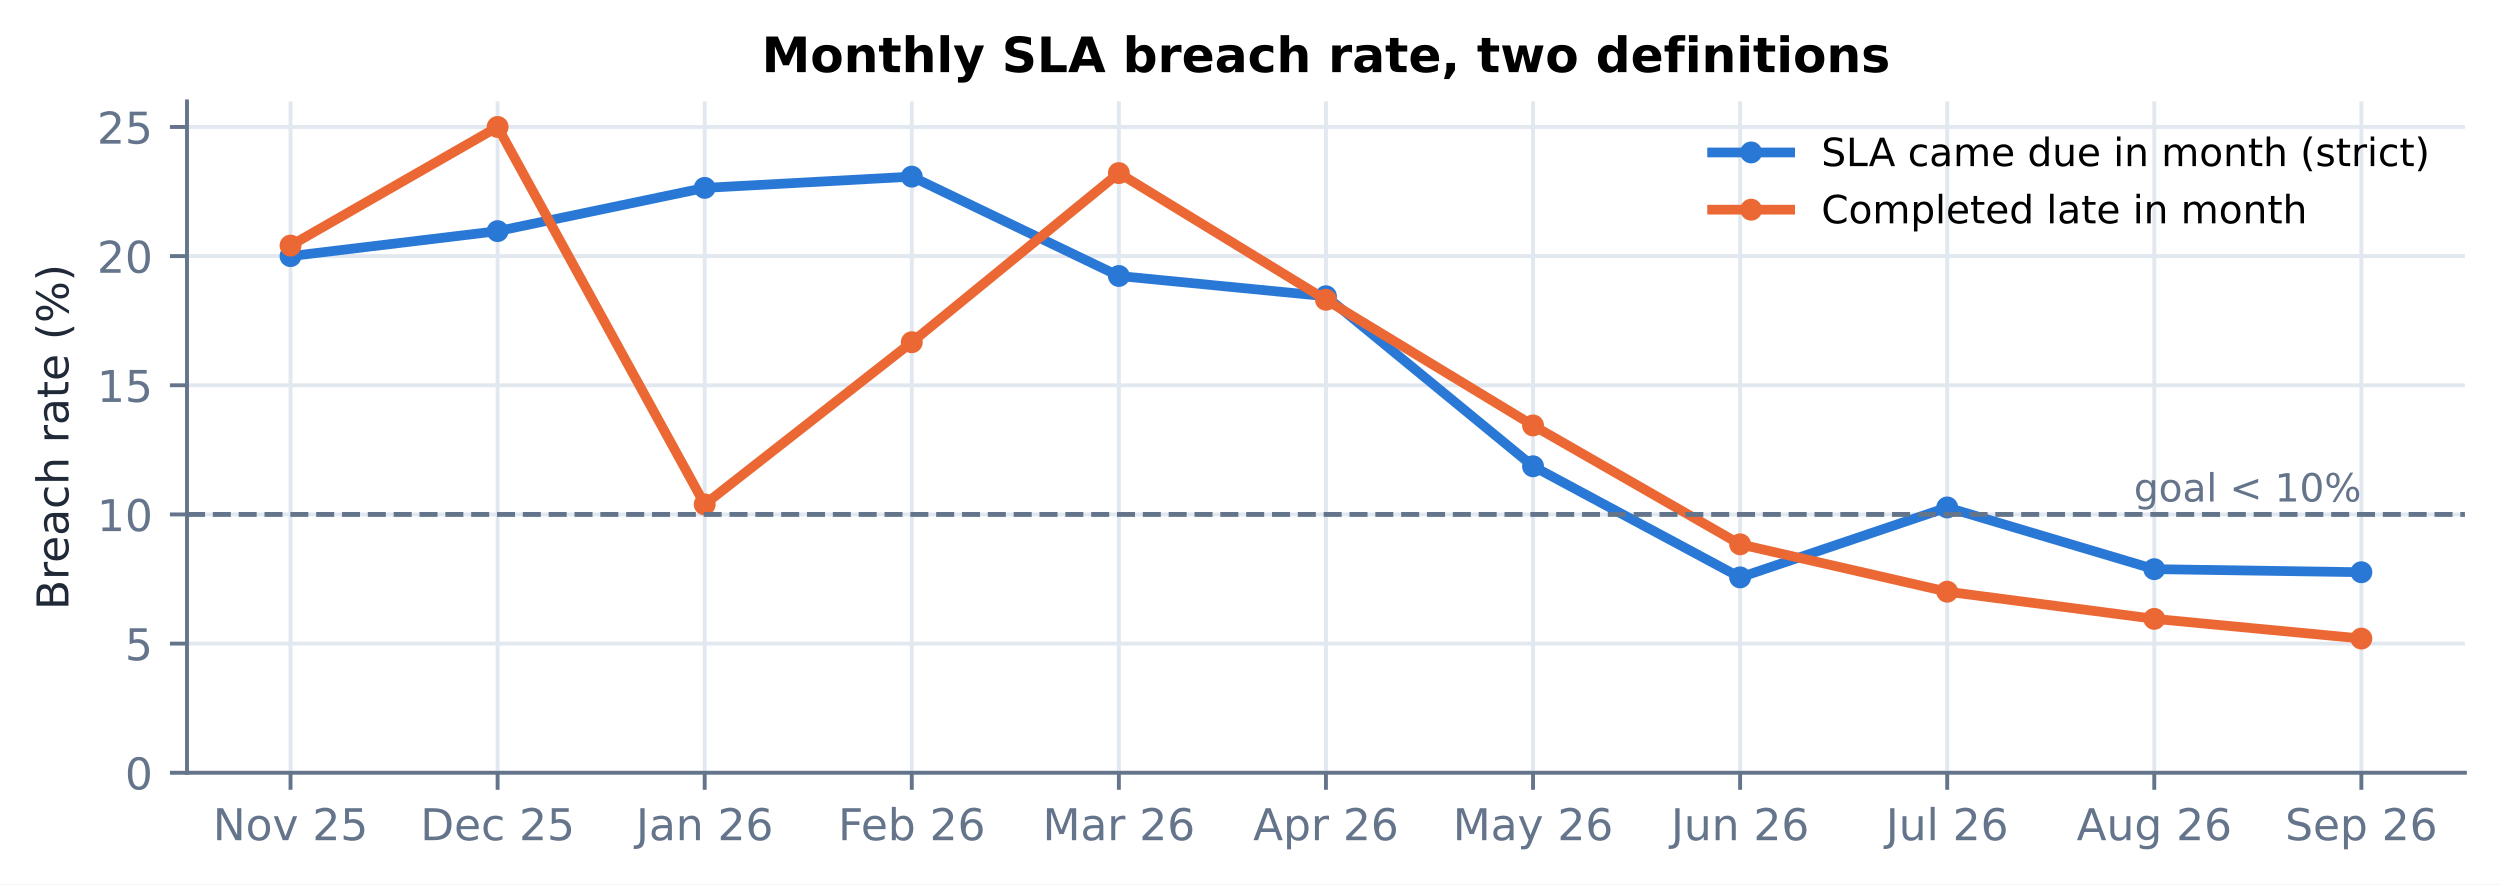
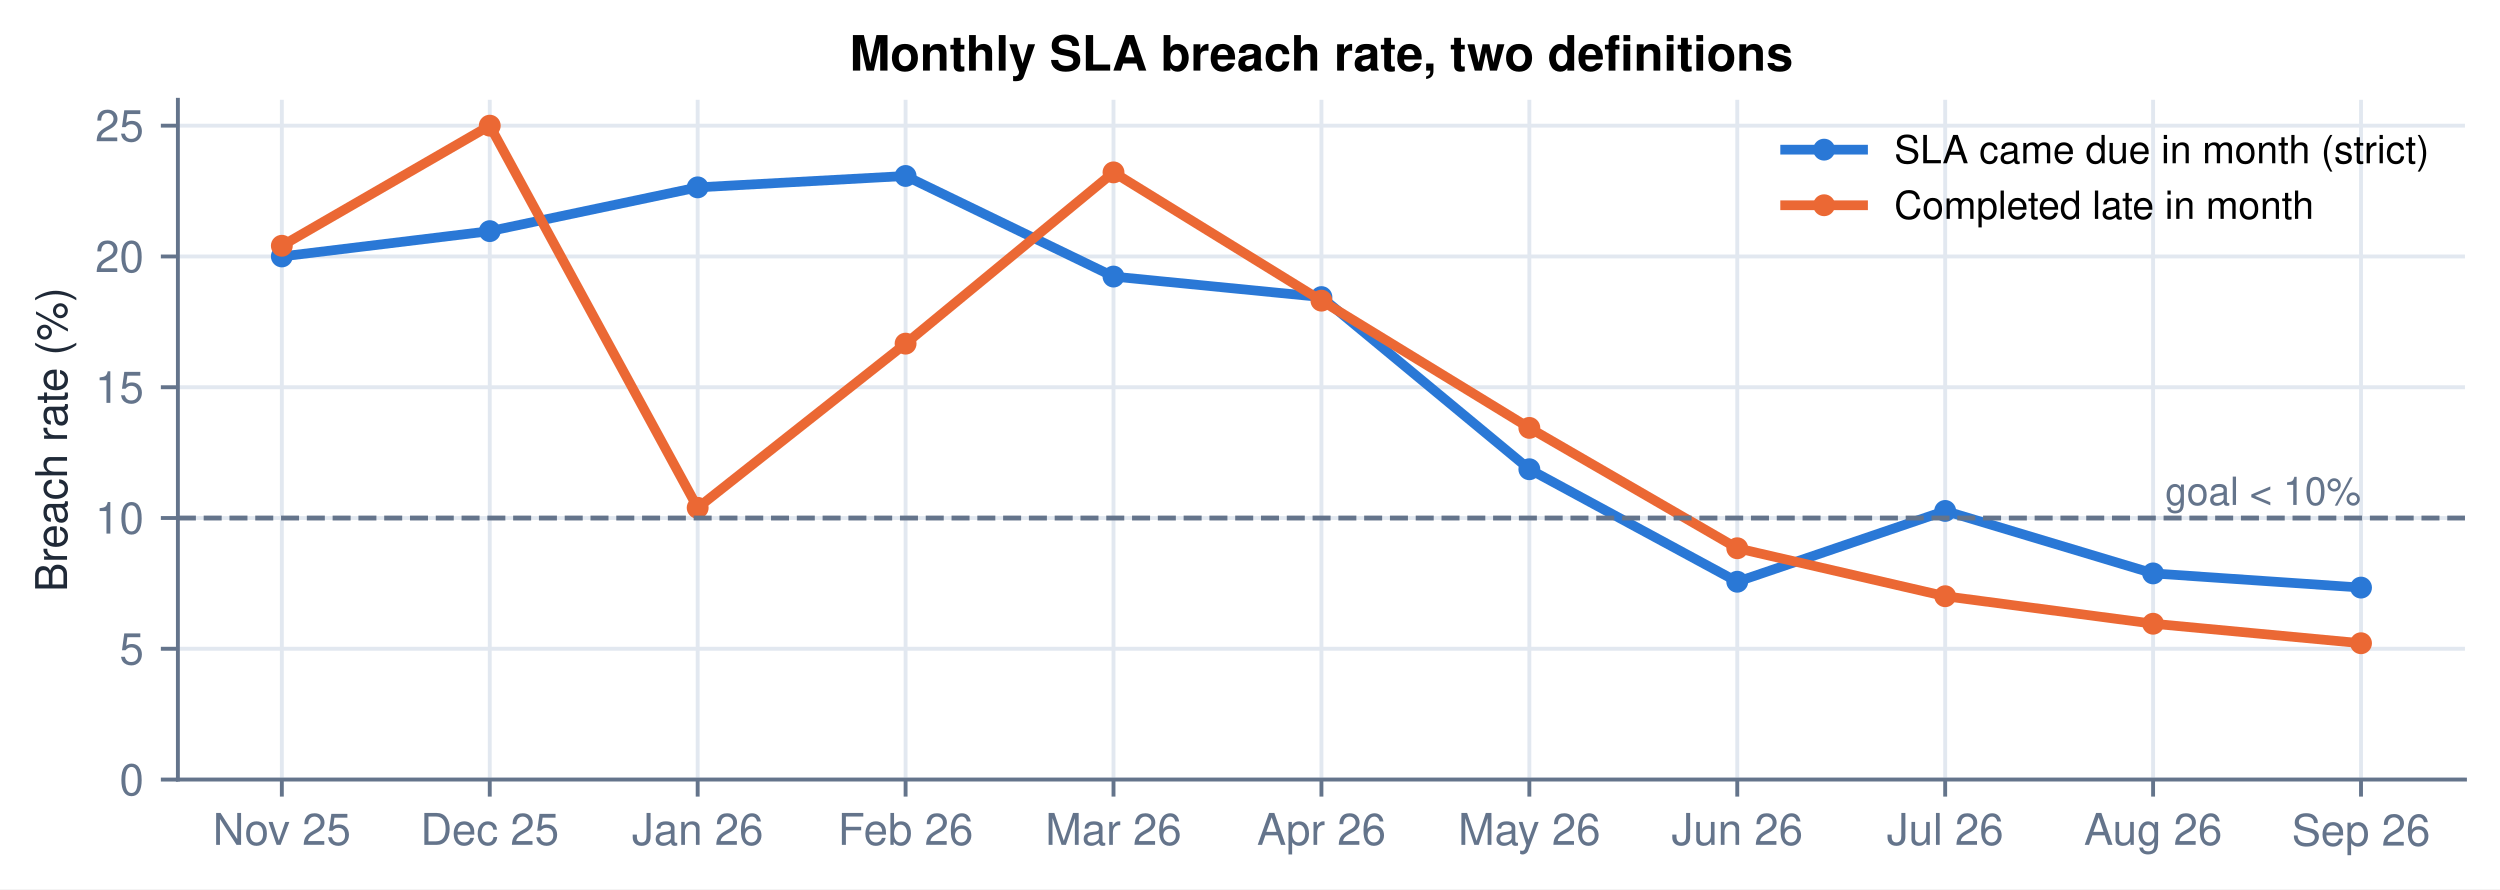
- <svg xmlns="http://www.w3.org/2000/svg" xmlns:xlink="http://www.w3.org/1999/xlink" width="512.905pt" height="181.451pt" viewBox="0 0 512.905 181.451" version="1.1">
+ <svg xmlns="http://www.w3.org/2000/svg" xmlns:xlink="http://www.w3.org/1999/xlink" width="513.8pt" height="182.767pt" viewBox="0 0 513.8 182.767" version="1.1">
  <defs>
    <style type="text/css">*{stroke-linejoin: round; stroke-linecap: butt}</style>
  </defs>
  <g id="figure_1">
    <g id="patch_1">
-       <path d="M 0 181.451  L 512.905 181.451  L 512.905 0  L 0 0  z " style="fill: #ffffff" />
+       <path d="M 0 182.767  L 513.8 182.767  L 513.8 0  L 0 0  z " style="fill: #ffffff" />
    </g>
    <g id="axes_1">
      <g id="patch_2">
-         <path d="M 38.363 158.54  L 505.705 158.54  L 505.705 20.798  L 38.363 20.798  z " style="fill: #ffffff" />
+         <path d="M 36.559 160.215  L 506.6 160.215  L 506.6 20.509  L 36.559 20.509  z " style="fill: #ffffff" />
      </g>
      <g id="matplotlib.axis_1">
        <g id="xtick_1">
          <g id="line2d_1">
-             <path d="M 59.606 158.54  L 59.606 20.798  " clip-path="url(#p0db97443ec)" style="fill: none; stroke: #e2e8f0; stroke-width: 0.8; stroke-linecap: square" />
+             <path d="M 57.924 160.215  L 57.924 20.509  " clip-path="url(#pfe2765adae)" style="fill: none; stroke: #e2e8f0; stroke-width: 0.8; stroke-linecap: square" />
          </g>
          <g id="line2d_2">
            <defs>
-               <path id="m75f3870c75" d="M 0 0  L 0 3.5  " style="stroke: #64748b; stroke-width: 0.8" />
+               <path id="m490befbd7f" d="M 0 0  L 0 3.5  " style="stroke: #64748b; stroke-width: 0.8" />
            </defs>
            <g>
-               <use xlink:href="#m75f3870c75" x="59.606" y="158.54" style="fill: #64748b; stroke: #64748b; stroke-width: 0.8" />
+               <use xlink:href="#m490befbd7f" x="57.924" y="160.215" style="fill: #64748b; stroke: #64748b; stroke-width: 0.8" />
            </g>
          </g>
          <g id="text_1">
-             <text style="font-size: 9px; font-family: 'DejaVu Sans'; text-anchor: middle; fill: #64748b" x="59.606" y="172.379" transform="rotate(-0 59.60562 172.3788)">Nov 25</text>
+             <text style="font-size: 9px; font-family: 'Helvetica Neue', 'Helvetica', 'Arial', 'DejaVu Sans', sans-serif; text-anchor: middle; fill: #64748b" x="57.924" y="173.641" transform="rotate(-0 57.92413 173.6414)">Nov 25</text>
          </g>
        </g>
        <g id="xtick_2">
          <g id="line2d_3">
-             <path d="M 102.091 158.54  L 102.091 20.798  " clip-path="url(#p0db97443ec)" style="fill: none; stroke: #e2e8f0; stroke-width: 0.8; stroke-linecap: square" />
+             <path d="M 100.655 160.215  L 100.655 20.509  " clip-path="url(#pfe2765adae)" style="fill: none; stroke: #e2e8f0; stroke-width: 0.8; stroke-linecap: square" />
          </g>
          <g id="line2d_4">
            <g>
-               <use xlink:href="#m75f3870c75" x="102.091" y="158.54" style="fill: #64748b; stroke: #64748b; stroke-width: 0.8" />
+               <use xlink:href="#m490befbd7f" x="100.655" y="160.215" style="fill: #64748b; stroke: #64748b; stroke-width: 0.8" />
            </g>
          </g>
          <g id="text_2">
-             <text style="font-size: 9px; font-family: 'DejaVu Sans'; text-anchor: middle; fill: #64748b" x="102.091" y="172.379" transform="rotate(-0 102.0912 172.3788)">Dec 25</text>
+             <text style="font-size: 9px; font-family: 'Helvetica Neue', 'Helvetica', 'Arial', 'DejaVu Sans', sans-serif; text-anchor: middle; fill: #64748b" x="100.655" y="173.641" transform="rotate(-0 100.6552 173.6414)">Dec 25</text>
          </g>
        </g>
        <g id="xtick_3">
          <g id="line2d_5">
-             <path d="M 144.577 158.54  L 144.577 20.798  " clip-path="url(#p0db97443ec)" style="fill: none; stroke: #e2e8f0; stroke-width: 0.8; stroke-linecap: square" />
+             <path d="M 143.386 160.215  L 143.386 20.509  " clip-path="url(#pfe2765adae)" style="fill: none; stroke: #e2e8f0; stroke-width: 0.8; stroke-linecap: square" />
          </g>
          <g id="line2d_6">
            <g>
-               <use xlink:href="#m75f3870c75" x="144.577" y="158.54" style="fill: #64748b; stroke: #64748b; stroke-width: 0.8" />
+               <use xlink:href="#m490befbd7f" x="143.386" y="160.215" style="fill: #64748b; stroke: #64748b; stroke-width: 0.8" />
            </g>
          </g>
          <g id="text_3">
-             <text style="font-size: 9px; font-family: 'DejaVu Sans'; text-anchor: middle; fill: #64748b" x="144.577" y="172.379" transform="rotate(-0 144.5769 172.3788)">Jan 26</text>
+             <text style="font-size: 9px; font-family: 'Helvetica Neue', 'Helvetica', 'Arial', 'DejaVu Sans', sans-serif; text-anchor: middle; fill: #64748b" x="143.386" y="173.641" transform="rotate(-0 143.3863 173.6414)">Jan 26</text>
          </g>
        </g>
        <g id="xtick_4">
          <g id="line2d_7">
-             <path d="M 187.062 158.54  L 187.062 20.798  " clip-path="url(#p0db97443ec)" style="fill: none; stroke: #e2e8f0; stroke-width: 0.8; stroke-linecap: square" />
+             <path d="M 186.117 160.215  L 186.117 20.509  " clip-path="url(#pfe2765adae)" style="fill: none; stroke: #e2e8f0; stroke-width: 0.8; stroke-linecap: square" />
          </g>
          <g id="line2d_8">
            <g>
-               <use xlink:href="#m75f3870c75" x="187.062" y="158.54" style="fill: #64748b; stroke: #64748b; stroke-width: 0.8" />
+               <use xlink:href="#m490befbd7f" x="186.117" y="160.215" style="fill: #64748b; stroke: #64748b; stroke-width: 0.8" />
            </g>
          </g>
          <g id="text_4">
-             <text style="font-size: 9px; font-family: 'DejaVu Sans'; text-anchor: middle; fill: #64748b" x="187.062" y="172.379" transform="rotate(-0 187.0625 172.3788)">Feb 26</text>
+             <text style="font-size: 9px; font-family: 'Helvetica Neue', 'Helvetica', 'Arial', 'DejaVu Sans', sans-serif; text-anchor: middle; fill: #64748b" x="186.117" y="173.641" transform="rotate(-0 186.1174 173.6414)">Feb 26</text>
          </g>
        </g>
        <g id="xtick_5">
          <g id="line2d_9">
-             <path d="M 229.548 158.54  L 229.548 20.798  " clip-path="url(#p0db97443ec)" style="fill: none; stroke: #e2e8f0; stroke-width: 0.8; stroke-linecap: square" />
+             <path d="M 228.848 160.215  L 228.848 20.509  " clip-path="url(#pfe2765adae)" style="fill: none; stroke: #e2e8f0; stroke-width: 0.8; stroke-linecap: square" />
          </g>
          <g id="line2d_10">
            <g>
-               <use xlink:href="#m75f3870c75" x="229.548" y="158.54" style="fill: #64748b; stroke: #64748b; stroke-width: 0.8" />
+               <use xlink:href="#m490befbd7f" x="228.848" y="160.215" style="fill: #64748b; stroke: #64748b; stroke-width: 0.8" />
            </g>
          </g>
          <g id="text_5">
-             <text style="font-size: 9px; font-family: 'DejaVu Sans'; text-anchor: middle; fill: #64748b" x="229.548" y="172.379" transform="rotate(-0 229.5481 172.3788)">Mar 26</text>
+             <text style="font-size: 9px; font-family: 'Helvetica Neue', 'Helvetica', 'Arial', 'DejaVu Sans', sans-serif; text-anchor: middle; fill: #64748b" x="228.848" y="173.641" transform="rotate(-0 228.8484 173.6414)">Mar 26</text>
          </g>
        </g>
        <g id="xtick_6">
          <g id="line2d_11">
-             <path d="M 272.034 158.54  L 272.034 20.798  " clip-path="url(#p0db97443ec)" style="fill: none; stroke: #e2e8f0; stroke-width: 0.8; stroke-linecap: square" />
+             <path d="M 271.58 160.215  L 271.58 20.509  " clip-path="url(#pfe2765adae)" style="fill: none; stroke: #e2e8f0; stroke-width: 0.8; stroke-linecap: square" />
          </g>
          <g id="line2d_12">
            <g>
-               <use xlink:href="#m75f3870c75" x="272.034" y="158.54" style="fill: #64748b; stroke: #64748b; stroke-width: 0.8" />
+               <use xlink:href="#m490befbd7f" x="271.58" y="160.215" style="fill: #64748b; stroke: #64748b; stroke-width: 0.8" />
            </g>
          </g>
          <g id="text_6">
-             <text style="font-size: 9px; font-family: 'DejaVu Sans'; text-anchor: middle; fill: #64748b" x="272.034" y="172.379" transform="rotate(-0 272.0337 172.3788)">Apr 26</text>
+             <text style="font-size: 9px; font-family: 'Helvetica Neue', 'Helvetica', 'Arial', 'DejaVu Sans', sans-serif; text-anchor: middle; fill: #64748b" x="271.58" y="173.641" transform="rotate(-0 271.5795 173.6414)">Apr 26</text>
          </g>
        </g>
        <g id="xtick_7">
          <g id="line2d_13">
-             <path d="M 314.519 158.54  L 314.519 20.798  " clip-path="url(#p0db97443ec)" style="fill: none; stroke: #e2e8f0; stroke-width: 0.8; stroke-linecap: square" />
+             <path d="M 314.311 160.215  L 314.311 20.509  " clip-path="url(#pfe2765adae)" style="fill: none; stroke: #e2e8f0; stroke-width: 0.8; stroke-linecap: square" />
          </g>
          <g id="line2d_14">
            <g>
-               <use xlink:href="#m75f3870c75" x="314.519" y="158.54" style="fill: #64748b; stroke: #64748b; stroke-width: 0.8" />
+               <use xlink:href="#m490befbd7f" x="314.311" y="160.215" style="fill: #64748b; stroke: #64748b; stroke-width: 0.8" />
            </g>
          </g>
          <g id="text_7">
-             <text style="font-size: 9px; font-family: 'DejaVu Sans'; text-anchor: middle; fill: #64748b" x="314.519" y="172.379" transform="rotate(-0 314.5193 172.3788)">May 26</text>
+             <text style="font-size: 9px; font-family: 'Helvetica Neue', 'Helvetica', 'Arial', 'DejaVu Sans', sans-serif; text-anchor: middle; fill: #64748b" x="314.311" y="173.641" transform="rotate(-0 314.3106 173.6414)">May 26</text>
          </g>
        </g>
        <g id="xtick_8">
          <g id="line2d_15">
-             <path d="M 357.005 158.54  L 357.005 20.798  " clip-path="url(#p0db97443ec)" style="fill: none; stroke: #e2e8f0; stroke-width: 0.8; stroke-linecap: square" />
+             <path d="M 357.042 160.215  L 357.042 20.509  " clip-path="url(#pfe2765adae)" style="fill: none; stroke: #e2e8f0; stroke-width: 0.8; stroke-linecap: square" />
          </g>
          <g id="line2d_16">
            <g>
-               <use xlink:href="#m75f3870c75" x="357.005" y="158.54" style="fill: #64748b; stroke: #64748b; stroke-width: 0.8" />
+               <use xlink:href="#m490befbd7f" x="357.042" y="160.215" style="fill: #64748b; stroke: #64748b; stroke-width: 0.8" />
            </g>
          </g>
          <g id="text_8">
-             <text style="font-size: 9px; font-family: 'DejaVu Sans'; text-anchor: middle; fill: #64748b" x="357.005" y="172.379" transform="rotate(-0 357.005 172.3788)">Jun 26</text>
+             <text style="font-size: 9px; font-family: 'Helvetica Neue', 'Helvetica', 'Arial', 'DejaVu Sans', sans-serif; text-anchor: middle; fill: #64748b" x="357.042" y="173.641" transform="rotate(-0 357.0417 173.6414)">Jun 26</text>
          </g>
        </g>
        <g id="xtick_9">
          <g id="line2d_17">
-             <path d="M 399.491 158.54  L 399.491 20.798  " clip-path="url(#p0db97443ec)" style="fill: none; stroke: #e2e8f0; stroke-width: 0.8; stroke-linecap: square" />
+             <path d="M 399.773 160.215  L 399.773 20.509  " clip-path="url(#pfe2765adae)" style="fill: none; stroke: #e2e8f0; stroke-width: 0.8; stroke-linecap: square" />
          </g>
          <g id="line2d_18">
            <g>
-               <use xlink:href="#m75f3870c75" x="399.491" y="158.54" style="fill: #64748b; stroke: #64748b; stroke-width: 0.8" />
+               <use xlink:href="#m490befbd7f" x="399.773" y="160.215" style="fill: #64748b; stroke: #64748b; stroke-width: 0.8" />
            </g>
          </g>
          <g id="text_9">
-             <text style="font-size: 9px; font-family: 'DejaVu Sans'; text-anchor: middle; fill: #64748b" x="399.491" y="172.379" transform="rotate(-0 399.4906 172.3788)">Jul 26</text>
+             <text style="font-size: 9px; font-family: 'Helvetica Neue', 'Helvetica', 'Arial', 'DejaVu Sans', sans-serif; text-anchor: middle; fill: #64748b" x="399.773" y="173.641" transform="rotate(-0 399.7727 173.6414)">Jul 26</text>
          </g>
        </g>
        <g id="xtick_10">
          <g id="line2d_19">
-             <path d="M 441.976 158.54  L 441.976 20.798  " clip-path="url(#p0db97443ec)" style="fill: none; stroke: #e2e8f0; stroke-width: 0.8; stroke-linecap: square" />
+             <path d="M 442.504 160.215  L 442.504 20.509  " clip-path="url(#pfe2765adae)" style="fill: none; stroke: #e2e8f0; stroke-width: 0.8; stroke-linecap: square" />
          </g>
          <g id="line2d_20">
            <g>
-               <use xlink:href="#m75f3870c75" x="441.976" y="158.54" style="fill: #64748b; stroke: #64748b; stroke-width: 0.8" />
+               <use xlink:href="#m490befbd7f" x="442.504" y="160.215" style="fill: #64748b; stroke: #64748b; stroke-width: 0.8" />
            </g>
          </g>
          <g id="text_10">
-             <text style="font-size: 9px; font-family: 'DejaVu Sans'; text-anchor: middle; fill: #64748b" x="441.976" y="172.379" transform="rotate(-0 441.9762 172.3788)">Aug 26</text>
+             <text style="font-size: 9px; font-family: 'Helvetica Neue', 'Helvetica', 'Arial', 'DejaVu Sans', sans-serif; text-anchor: middle; fill: #64748b" x="442.504" y="173.641" transform="rotate(-0 442.5038 173.6414)">Aug 26</text>
          </g>
        </g>
        <g id="xtick_11">
          <g id="line2d_21">
-             <path d="M 484.462 158.54  L 484.462 20.798  " clip-path="url(#p0db97443ec)" style="fill: none; stroke: #e2e8f0; stroke-width: 0.8; stroke-linecap: square" />
+             <path d="M 485.235 160.215  L 485.235 20.509  " clip-path="url(#pfe2765adae)" style="fill: none; stroke: #e2e8f0; stroke-width: 0.8; stroke-linecap: square" />
          </g>
          <g id="line2d_22">
            <g>
-               <use xlink:href="#m75f3870c75" x="484.462" y="158.54" style="fill: #64748b; stroke: #64748b; stroke-width: 0.8" />
+               <use xlink:href="#m490befbd7f" x="485.235" y="160.215" style="fill: #64748b; stroke: #64748b; stroke-width: 0.8" />
            </g>
          </g>
          <g id="text_11">
-             <text style="font-size: 9px; font-family: 'DejaVu Sans'; text-anchor: middle; fill: #64748b" x="484.462" y="172.379" transform="rotate(-0 484.4618 172.3788)">Sep 26</text>
+             <text style="font-size: 9px; font-family: 'Helvetica Neue', 'Helvetica', 'Arial', 'DejaVu Sans', sans-serif; text-anchor: middle; fill: #64748b" x="485.235" y="173.793" transform="rotate(-0 485.2349 173.7933)">Sep 26</text>
          </g>
        </g>
      </g>
      <g id="matplotlib.axis_2">
        <g id="ytick_1">
          <g id="line2d_23">
-             <path d="M 38.363 158.54  L 505.705 158.54  " clip-path="url(#p0db97443ec)" style="fill: none; stroke: #e2e8f0; stroke-width: 0.8; stroke-linecap: square" />
+             <path d="M 36.559 160.215  L 506.6 160.215  " clip-path="url(#pfe2765adae)" style="fill: none; stroke: #e2e8f0; stroke-width: 0.8; stroke-linecap: square" />
          </g>
          <g id="line2d_24">
            <defs>
-               <path id="mb680d57ce9" d="M 0 0  L -3.5 0  " style="stroke: #64748b; stroke-width: 0.8" />
+               <path id="mf54963a350" d="M 0 0  L -3.5 0  " style="stroke: #64748b; stroke-width: 0.8" />
            </defs>
            <g>
-               <use xlink:href="#mb680d57ce9" x="38.363" y="158.54" style="fill: #64748b; stroke: #64748b; stroke-width: 0.8" />
+               <use xlink:href="#mf54963a350" x="36.559" y="160.215" style="fill: #64748b; stroke: #64748b; stroke-width: 0.8" />
            </g>
          </g>
          <g id="text_12">
-             <text style="font-size: 9px; font-family: 'DejaVu Sans'; text-anchor: end; fill: #64748b" x="31.363" y="161.96" transform="rotate(-0 31.36281 161.9596)">0</text>
+             <text style="font-size: 9px; font-family: 'Helvetica Neue', 'Helvetica', 'Arial', 'DejaVu Sans', sans-serif; text-anchor: end; fill: #64748b" x="29.559" y="163.428" transform="rotate(-0 29.55859 163.4281)">0</text>
          </g>
        </g>
        <g id="ytick_2">
          <g id="line2d_25">
-             <path d="M 38.363 132.042  L 505.705 132.042  " clip-path="url(#p0db97443ec)" style="fill: none; stroke: #e2e8f0; stroke-width: 0.8; stroke-linecap: square" />
+             <path d="M 36.559 133.337  L 506.6 133.337  " clip-path="url(#pfe2765adae)" style="fill: none; stroke: #e2e8f0; stroke-width: 0.8; stroke-linecap: square" />
          </g>
          <g id="line2d_26">
            <g>
-               <use xlink:href="#mb680d57ce9" x="38.363" y="132.042" style="fill: #64748b; stroke: #64748b; stroke-width: 0.8" />
+               <use xlink:href="#mf54963a350" x="36.559" y="133.337" style="fill: #64748b; stroke: #64748b; stroke-width: 0.8" />
            </g>
          </g>
          <g id="text_13">
-             <text style="font-size: 9px; font-family: 'DejaVu Sans'; text-anchor: end; fill: #64748b" x="31.363" y="135.461" transform="rotate(-0 31.36281 135.4608)">5</text>
+             <text style="font-size: 9px; font-family: 'Helvetica Neue', 'Helvetica', 'Arial', 'DejaVu Sans', sans-serif; text-anchor: end; fill: #64748b" x="29.559" y="136.551" transform="rotate(-0 29.55859 136.5507)">5</text>
          </g>
        </g>
        <g id="ytick_3">
          <g id="line2d_27">
-             <path d="M 38.363 105.543  L 505.705 105.543  " clip-path="url(#p0db97443ec)" style="fill: none; stroke: #e2e8f0; stroke-width: 0.8; stroke-linecap: square" />
+             <path d="M 36.559 106.46  L 506.6 106.46  " clip-path="url(#pfe2765adae)" style="fill: none; stroke: #e2e8f0; stroke-width: 0.8; stroke-linecap: square" />
          </g>
          <g id="line2d_28">
            <g>
-               <use xlink:href="#mb680d57ce9" x="38.363" y="105.543" style="fill: #64748b; stroke: #64748b; stroke-width: 0.8" />
+               <use xlink:href="#mf54963a350" x="36.559" y="106.46" style="fill: #64748b; stroke: #64748b; stroke-width: 0.8" />
            </g>
          </g>
          <g id="text_14">
-             <text style="font-size: 9px; font-family: 'DejaVu Sans'; text-anchor: end; fill: #64748b" x="31.363" y="108.962" transform="rotate(-0 31.36281 108.9621)">10</text>
+             <text style="font-size: 9px; font-family: 'Helvetica Neue', 'Helvetica', 'Arial', 'DejaVu Sans', sans-serif; text-anchor: end; fill: #64748b" x="29.559" y="109.673" transform="rotate(-0 29.55859 109.6734)">10</text>
          </g>
        </g>
        <g id="ytick_4">
          <g id="line2d_29">
-             <path d="M 38.363 79.044  L 505.705 79.044  " clip-path="url(#p0db97443ec)" style="fill: none; stroke: #e2e8f0; stroke-width: 0.8; stroke-linecap: square" />
+             <path d="M 36.559 79.583  L 506.6 79.583  " clip-path="url(#pfe2765adae)" style="fill: none; stroke: #e2e8f0; stroke-width: 0.8; stroke-linecap: square" />
          </g>
          <g id="line2d_30">
            <g>
-               <use xlink:href="#mb680d57ce9" x="38.363" y="79.044" style="fill: #64748b; stroke: #64748b; stroke-width: 0.8" />
+               <use xlink:href="#mf54963a350" x="36.559" y="79.583" style="fill: #64748b; stroke: #64748b; stroke-width: 0.8" />
            </g>
          </g>
          <g id="text_15">
-             <text style="font-size: 9px; font-family: 'DejaVu Sans'; text-anchor: end; fill: #64748b" x="31.363" y="82.463" transform="rotate(-0 31.36281 82.46334)">15</text>
+             <text style="font-size: 9px; font-family: 'Helvetica Neue', 'Helvetica', 'Arial', 'DejaVu Sans', sans-serif; text-anchor: end; fill: #64748b" x="29.559" y="82.796" transform="rotate(-0 29.55859 82.79598)">15</text>
          </g>
        </g>
        <g id="ytick_5">
          <g id="line2d_31">
-             <path d="M 38.363 52.545  L 505.705 52.545  " clip-path="url(#p0db97443ec)" style="fill: none; stroke: #e2e8f0; stroke-width: 0.8; stroke-linecap: square" />
+             <path d="M 36.559 52.705  L 506.6 52.705  " clip-path="url(#pfe2765adae)" style="fill: none; stroke: #e2e8f0; stroke-width: 0.8; stroke-linecap: square" />
          </g>
          <g id="line2d_32">
            <g>
-               <use xlink:href="#mb680d57ce9" x="38.363" y="52.545" style="fill: #64748b; stroke: #64748b; stroke-width: 0.8" />
+               <use xlink:href="#mf54963a350" x="36.559" y="52.705" style="fill: #64748b; stroke: #64748b; stroke-width: 0.8" />
            </g>
          </g>
          <g id="text_16">
-             <text style="font-size: 9px; font-family: 'DejaVu Sans'; text-anchor: end; fill: #64748b" x="31.363" y="55.965" transform="rotate(-0 31.36281 55.9646)">20</text>
+             <text style="font-size: 9px; font-family: 'Helvetica Neue', 'Helvetica', 'Arial', 'DejaVu Sans', sans-serif; text-anchor: end; fill: #64748b" x="29.559" y="55.919" transform="rotate(-0 29.55859 55.9186)">20</text>
          </g>
        </g>
        <g id="ytick_6">
          <g id="line2d_33">
-             <path d="M 38.363 26.047  L 505.705 26.047  " clip-path="url(#p0db97443ec)" style="fill: none; stroke: #e2e8f0; stroke-width: 0.8; stroke-linecap: square" />
+             <path d="M 36.559 25.828  L 506.6 25.828  " clip-path="url(#pfe2765adae)" style="fill: none; stroke: #e2e8f0; stroke-width: 0.8; stroke-linecap: square" />
          </g>
          <g id="line2d_34">
            <g>
-               <use xlink:href="#mb680d57ce9" x="38.363" y="26.047" style="fill: #64748b; stroke: #64748b; stroke-width: 0.8" />
+               <use xlink:href="#mf54963a350" x="36.559" y="25.828" style="fill: #64748b; stroke: #64748b; stroke-width: 0.8" />
            </g>
          </g>
          <g id="text_17">
-             <text style="font-size: 9px; font-family: 'DejaVu Sans'; text-anchor: end; fill: #64748b" x="31.363" y="29.466" transform="rotate(-0 31.36281 29.46586)">25</text>
+             <text style="font-size: 9px; font-family: 'Helvetica Neue', 'Helvetica', 'Arial', 'DejaVu Sans', sans-serif; text-anchor: end; fill: #64748b" x="29.559" y="29.041" transform="rotate(-0 29.55859 29.04123)">25</text>
          </g>
        </g>
        <g id="text_18">
-           <text style="font-size: 9px; font-family: 'DejaVu Sans'; text-anchor: middle; fill: #1f2937" x="14.039" y="89.669" transform="rotate(-90 14.03859 89.66935)">Breach rate (%)</text>
+           <text style="font-size: 9px; font-family: 'Helvetica Neue', 'Helvetica', 'Arial', 'DejaVu Sans', sans-serif; text-anchor: middle; fill: #1f2937" x="13.778" y="90.362" transform="rotate(-90 13.77844 90.3621)">Breach rate (%)</text>
        </g>
      </g>
      <g id="line2d_35">
-         <path d="M 59.606 52.545  L 102.091 47.417  L 144.577 38.546  L 187.062 36.238  L 229.548 56.622  L 272.034 60.778  L 314.519 95.662  L 357.005 118.458  L 399.491 104.11  L 441.976 116.769  L 484.462 117.401  " clip-path="url(#p0db97443ec)" style="fill: none; stroke: #2a78d6; stroke-width: 2; stroke-linecap: square" />
+         <path d="M 57.924 52.705  L 100.655 47.503  L 143.386 38.506  L 186.117 36.165  L 228.848 56.84  L 271.58 61.056  L 314.311 96.438  L 357.042 119.56  L 399.773 105.007  L 442.504 117.847  L 485.235 120.762  " clip-path="url(#pfe2765adae)" style="fill: none; stroke: #2a78d6; stroke-width: 2; stroke-linecap: square" />
        <defs>
-           <path id="m651e2dba5b" d="M 0 1.75  C 0.464 1.75 0.909 1.566 1.237 1.237  C 1.566 0.909 1.75 0.464 1.75 0  C 1.75 -0.464 1.566 -0.909 1.237 -1.237  C 0.909 -1.566 0.464 -1.75 0 -1.75  C -0.464 -1.75 -0.909 -1.566 -1.237 -1.237  C -1.566 -0.909 -1.75 -0.464 -1.75 0  C -1.75 0.464 -1.566 0.909 -1.237 1.237  C -0.909 1.566 -0.464 1.75 0 1.75  z " style="stroke: #2a78d6" />
+           <path id="m9d8c80839d" d="M 0 1.75  C 0.464 1.75 0.909 1.566 1.237 1.237  C 1.566 0.909 1.75 0.464 1.75 0  C 1.75 -0.464 1.566 -0.909 1.237 -1.237  C 0.909 -1.566 0.464 -1.75 0 -1.75  C -0.464 -1.75 -0.909 -1.566 -1.237 -1.237  C -1.566 -0.909 -1.75 -0.464 -1.75 0  C -1.75 0.464 -1.566 0.909 -1.237 1.237  C -0.909 1.566 -0.464 1.75 0 1.75  z " style="stroke: #2a78d6" />
        </defs>
-         <g clip-path="url(#p0db97443ec)">
-           <use xlink:href="#m651e2dba5b" x="59.606" y="52.545" style="fill: #2a78d6; stroke: #2a78d6" />
-           <use xlink:href="#m651e2dba5b" x="102.091" y="47.417" style="fill: #2a78d6; stroke: #2a78d6" />
-           <use xlink:href="#m651e2dba5b" x="144.577" y="38.546" style="fill: #2a78d6; stroke: #2a78d6" />
-           <use xlink:href="#m651e2dba5b" x="187.062" y="36.238" style="fill: #2a78d6; stroke: #2a78d6" />
-           <use xlink:href="#m651e2dba5b" x="229.548" y="56.622" style="fill: #2a78d6; stroke: #2a78d6" />
-           <use xlink:href="#m651e2dba5b" x="272.034" y="60.778" style="fill: #2a78d6; stroke: #2a78d6" />
-           <use xlink:href="#m651e2dba5b" x="314.519" y="95.662" style="fill: #2a78d6; stroke: #2a78d6" />
-           <use xlink:href="#m651e2dba5b" x="357.005" y="118.458" style="fill: #2a78d6; stroke: #2a78d6" />
-           <use xlink:href="#m651e2dba5b" x="399.491" y="104.11" style="fill: #2a78d6; stroke: #2a78d6" />
-           <use xlink:href="#m651e2dba5b" x="441.976" y="116.769" style="fill: #2a78d6; stroke: #2a78d6" />
-           <use xlink:href="#m651e2dba5b" x="484.462" y="117.401" style="fill: #2a78d6; stroke: #2a78d6" />
+         <g clip-path="url(#pfe2765adae)">
+           <use xlink:href="#m9d8c80839d" x="57.924" y="52.705" style="fill: #2a78d6; stroke: #2a78d6" />
+           <use xlink:href="#m9d8c80839d" x="100.655" y="47.503" style="fill: #2a78d6; stroke: #2a78d6" />
+           <use xlink:href="#m9d8c80839d" x="143.386" y="38.506" style="fill: #2a78d6; stroke: #2a78d6" />
+           <use xlink:href="#m9d8c80839d" x="186.117" y="36.165" style="fill: #2a78d6; stroke: #2a78d6" />
+           <use xlink:href="#m9d8c80839d" x="228.848" y="56.84" style="fill: #2a78d6; stroke: #2a78d6" />
+           <use xlink:href="#m9d8c80839d" x="271.58" y="61.056" style="fill: #2a78d6; stroke: #2a78d6" />
+           <use xlink:href="#m9d8c80839d" x="314.311" y="96.438" style="fill: #2a78d6; stroke: #2a78d6" />
+           <use xlink:href="#m9d8c80839d" x="357.042" y="119.56" style="fill: #2a78d6; stroke: #2a78d6" />
+           <use xlink:href="#m9d8c80839d" x="399.773" y="105.007" style="fill: #2a78d6; stroke: #2a78d6" />
+           <use xlink:href="#m9d8c80839d" x="442.504" y="117.847" style="fill: #2a78d6; stroke: #2a78d6" />
+           <use xlink:href="#m9d8c80839d" x="485.235" y="120.762" style="fill: #2a78d6; stroke: #2a78d6" />
        </g>
      </g>
      <g id="line2d_36">
-         <path d="M 59.606 50.382  L 102.091 26.047  L 144.577 103.478  L 187.062 70.211  L 229.548 35.51  L 272.034 61.503  L 314.519 87.283  L 357.005 111.672  L 399.491 121.392  L 441.976 126.967  L 484.462 131.009  " clip-path="url(#p0db97443ec)" style="fill: none; stroke: #eb6834; stroke-width: 2; stroke-linecap: square" />
+         <path d="M 57.924 50.511  L 100.655 25.828  L 143.386 104.366  L 186.117 70.624  L 228.848 35.427  L 271.58 61.791  L 314.311 87.94  L 357.042 112.677  L 399.773 122.536  L 442.504 128.191  L 485.235 132.199  " clip-path="url(#pfe2765adae)" style="fill: none; stroke: #eb6834; stroke-width: 2; stroke-linecap: square" />
        <defs>
-           <path id="m5c84ebbe00" d="M 0 1.75  C 0.464 1.75 0.909 1.566 1.237 1.237  C 1.566 0.909 1.75 0.464 1.75 0  C 1.75 -0.464 1.566 -0.909 1.237 -1.237  C 0.909 -1.566 0.464 -1.75 0 -1.75  C -0.464 -1.75 -0.909 -1.566 -1.237 -1.237  C -1.566 -0.909 -1.75 -0.464 -1.75 0  C -1.75 0.464 -1.566 0.909 -1.237 1.237  C -0.909 1.566 -0.464 1.75 0 1.75  z " style="stroke: #eb6834" />
+           <path id="m1d4171ae82" d="M 0 1.75  C 0.464 1.75 0.909 1.566 1.237 1.237  C 1.566 0.909 1.75 0.464 1.75 0  C 1.75 -0.464 1.566 -0.909 1.237 -1.237  C 0.909 -1.566 0.464 -1.75 0 -1.75  C -0.464 -1.75 -0.909 -1.566 -1.237 -1.237  C -1.566 -0.909 -1.75 -0.464 -1.75 0  C -1.75 0.464 -1.566 0.909 -1.237 1.237  C -0.909 1.566 -0.464 1.75 0 1.75  z " style="stroke: #eb6834" />
        </defs>
-         <g clip-path="url(#p0db97443ec)">
-           <use xlink:href="#m5c84ebbe00" x="59.606" y="50.382" style="fill: #eb6834; stroke: #eb6834" />
-           <use xlink:href="#m5c84ebbe00" x="102.091" y="26.047" style="fill: #eb6834; stroke: #eb6834" />
-           <use xlink:href="#m5c84ebbe00" x="144.577" y="103.478" style="fill: #eb6834; stroke: #eb6834" />
-           <use xlink:href="#m5c84ebbe00" x="187.062" y="70.211" style="fill: #eb6834; stroke: #eb6834" />
-           <use xlink:href="#m5c84ebbe00" x="229.548" y="35.51" style="fill: #eb6834; stroke: #eb6834" />
-           <use xlink:href="#m5c84ebbe00" x="272.034" y="61.503" style="fill: #eb6834; stroke: #eb6834" />
-           <use xlink:href="#m5c84ebbe00" x="314.519" y="87.283" style="fill: #eb6834; stroke: #eb6834" />
-           <use xlink:href="#m5c84ebbe00" x="357.005" y="111.672" style="fill: #eb6834; stroke: #eb6834" />
-           <use xlink:href="#m5c84ebbe00" x="399.491" y="121.392" style="fill: #eb6834; stroke: #eb6834" />
-           <use xlink:href="#m5c84ebbe00" x="441.976" y="126.967" style="fill: #eb6834; stroke: #eb6834" />
-           <use xlink:href="#m5c84ebbe00" x="484.462" y="131.009" style="fill: #eb6834; stroke: #eb6834" />
+         <g clip-path="url(#pfe2765adae)">
+           <use xlink:href="#m1d4171ae82" x="57.924" y="50.511" style="fill: #eb6834; stroke: #eb6834" />
+           <use xlink:href="#m1d4171ae82" x="100.655" y="25.828" style="fill: #eb6834; stroke: #eb6834" />
+           <use xlink:href="#m1d4171ae82" x="143.386" y="104.366" style="fill: #eb6834; stroke: #eb6834" />
+           <use xlink:href="#m1d4171ae82" x="186.117" y="70.624" style="fill: #eb6834; stroke: #eb6834" />
+           <use xlink:href="#m1d4171ae82" x="228.848" y="35.427" style="fill: #eb6834; stroke: #eb6834" />
+           <use xlink:href="#m1d4171ae82" x="271.58" y="61.791" style="fill: #eb6834; stroke: #eb6834" />
+           <use xlink:href="#m1d4171ae82" x="314.311" y="87.94" style="fill: #eb6834; stroke: #eb6834" />
+           <use xlink:href="#m1d4171ae82" x="357.042" y="112.677" style="fill: #eb6834; stroke: #eb6834" />
+           <use xlink:href="#m1d4171ae82" x="399.773" y="122.536" style="fill: #eb6834; stroke: #eb6834" />
+           <use xlink:href="#m1d4171ae82" x="442.504" y="128.191" style="fill: #eb6834; stroke: #eb6834" />
+           <use xlink:href="#m1d4171ae82" x="485.235" y="132.199" style="fill: #eb6834; stroke: #eb6834" />
        </g>
      </g>
      <g id="line2d_37">
-         <path d="M 38.363 105.543  L 505.705 105.543  " clip-path="url(#p0db97443ec)" style="fill: none; stroke-dasharray: 3.7,1.6; stroke-dashoffset: 0; stroke: #64748b" />
+         <path d="M 36.559 106.46  L 506.6 106.46  " clip-path="url(#pfe2765adae)" style="fill: none; stroke-dasharray: 3.7,1.6; stroke-dashoffset: 0; stroke: #64748b" />
      </g>
      <g id="patch_3">
-         <path d="M 38.363 158.54  L 38.363 20.798  " style="fill: none; stroke: #64748b; stroke-width: 0.8; stroke-linejoin: miter; stroke-linecap: square" />
+         <path d="M 36.559 160.215  L 36.559 20.509  " style="fill: none; stroke: #64748b; stroke-width: 0.8; stroke-linejoin: miter; stroke-linecap: square" />
      </g>
      <g id="patch_4">
-         <path d="M 38.363 158.54  L 505.705 158.54  " style="fill: none; stroke: #64748b; stroke-width: 0.8; stroke-linejoin: miter; stroke-linecap: square" />
+         <path d="M 36.559 160.215  L 506.6 160.215  " style="fill: none; stroke: #64748b; stroke-width: 0.8; stroke-linejoin: miter; stroke-linecap: square" />
      </g>
      <g id="text_19">
-         <text style="font-size: 8px; font-family: 'DejaVu Sans'; text-anchor: end; fill: #64748b" x="484.462" y="102.893" transform="rotate(-0 484.4618 102.8929)">goal &lt; 10%</text>
+         <text style="font-size: 8px; font-family: 'Helvetica Neue', 'Helvetica', 'Arial', 'DejaVu Sans', sans-serif; text-anchor: end; fill: #64748b" x="485.235" y="103.772" transform="rotate(-0 485.2349 103.7723)">goal &lt; 10%</text>
      </g>
      <g id="text_20">
-         <text style="font-weight: 700; font-size: 10px; font-family: 'DejaVu Sans'; text-anchor: middle" x="272.034" y="14.798" transform="rotate(-0 272.0337 14.79844)">Monthly SLA breach rate, two definitions</text>
+         <text style="font-weight: 700; font-size: 10px; font-family: 'Helvetica Neue', 'Helvetica', 'Arial', 'DejaVu Sans', sans-serif; text-anchor: middle" x="271.58" y="14.509" transform="rotate(-0 271.5795 14.50938)">Monthly SLA breach rate, two definitions</text>
      </g>
      <g id="legend_1">
        <g id="line2d_38">
-           <path d="M 351.267 31.277  L 359.267 31.277  L 367.267 31.277  " style="fill: none; stroke: #2a78d6; stroke-width: 2; stroke-linecap: square" />
+           <path d="M 366.89 30.757  L 374.89 30.757  L 382.89 30.757  " style="fill: none; stroke: #2a78d6; stroke-width: 2; stroke-linecap: square" />
          <g>
-             <use xlink:href="#m651e2dba5b" x="359.267" y="31.277" style="fill: #2a78d6; stroke: #2a78d6" />
+             <use xlink:href="#m9d8c80839d" x="374.89" y="30.757" style="fill: #2a78d6; stroke: #2a78d6" />
          </g>
        </g>
        <g id="text_21">
-           <text style="font-size: 8px; font-family: 'DejaVu Sans'; text-anchor: start" x="373.667" y="34.077" transform="rotate(-0 373.6671 34.07719)">SLA came due in month (strict)</text>
+           <text style="font-size: 8px; font-family: 'Helvetica Neue', 'Helvetica', 'Arial', 'DejaVu Sans', sans-serif; text-anchor: start" x="389.29" y="33.557" transform="rotate(-0 389.2904 33.55687)">SLA came due in month (strict)</text>
        </g>
        <g id="line2d_39">
-           <path d="M 351.267 43.02  L 359.267 43.02  L 367.267 43.02  " style="fill: none; stroke: #eb6834; stroke-width: 2; stroke-linecap: square" />
+           <path d="M 366.89 42.181  L 374.89 42.181  L 382.89 42.181  " style="fill: none; stroke: #eb6834; stroke-width: 2; stroke-linecap: square" />
          <g>
-             <use xlink:href="#m5c84ebbe00" x="359.267" y="43.02" style="fill: #eb6834; stroke: #eb6834" />
+             <use xlink:href="#m1d4171ae82" x="374.89" y="42.181" style="fill: #eb6834; stroke: #eb6834" />
          </g>
        </g>
        <g id="text_22">
-           <text style="font-size: 8px; font-family: 'DejaVu Sans'; text-anchor: start" x="373.667" y="45.82" transform="rotate(-0 373.6671 45.81969)">Completed late in month</text>
+           <text style="font-size: 8px; font-family: 'Helvetica Neue', 'Helvetica', 'Arial', 'DejaVu Sans', sans-serif; text-anchor: start" x="389.29" y="44.981" transform="rotate(-0 389.2904 44.98063)">Completed late in month</text>
        </g>
      </g>
    </g>
  </g>
  <defs>
-     <clipPath id="p0db97443ec">
-       <rect x="38.363" y="20.798" width="467.342" height="137.742" />
+     <clipPath id="pfe2765adae">
+       <rect x="36.559" y="20.509" width="470.042" height="139.705" />
    </clipPath>
  </defs>
</svg>
